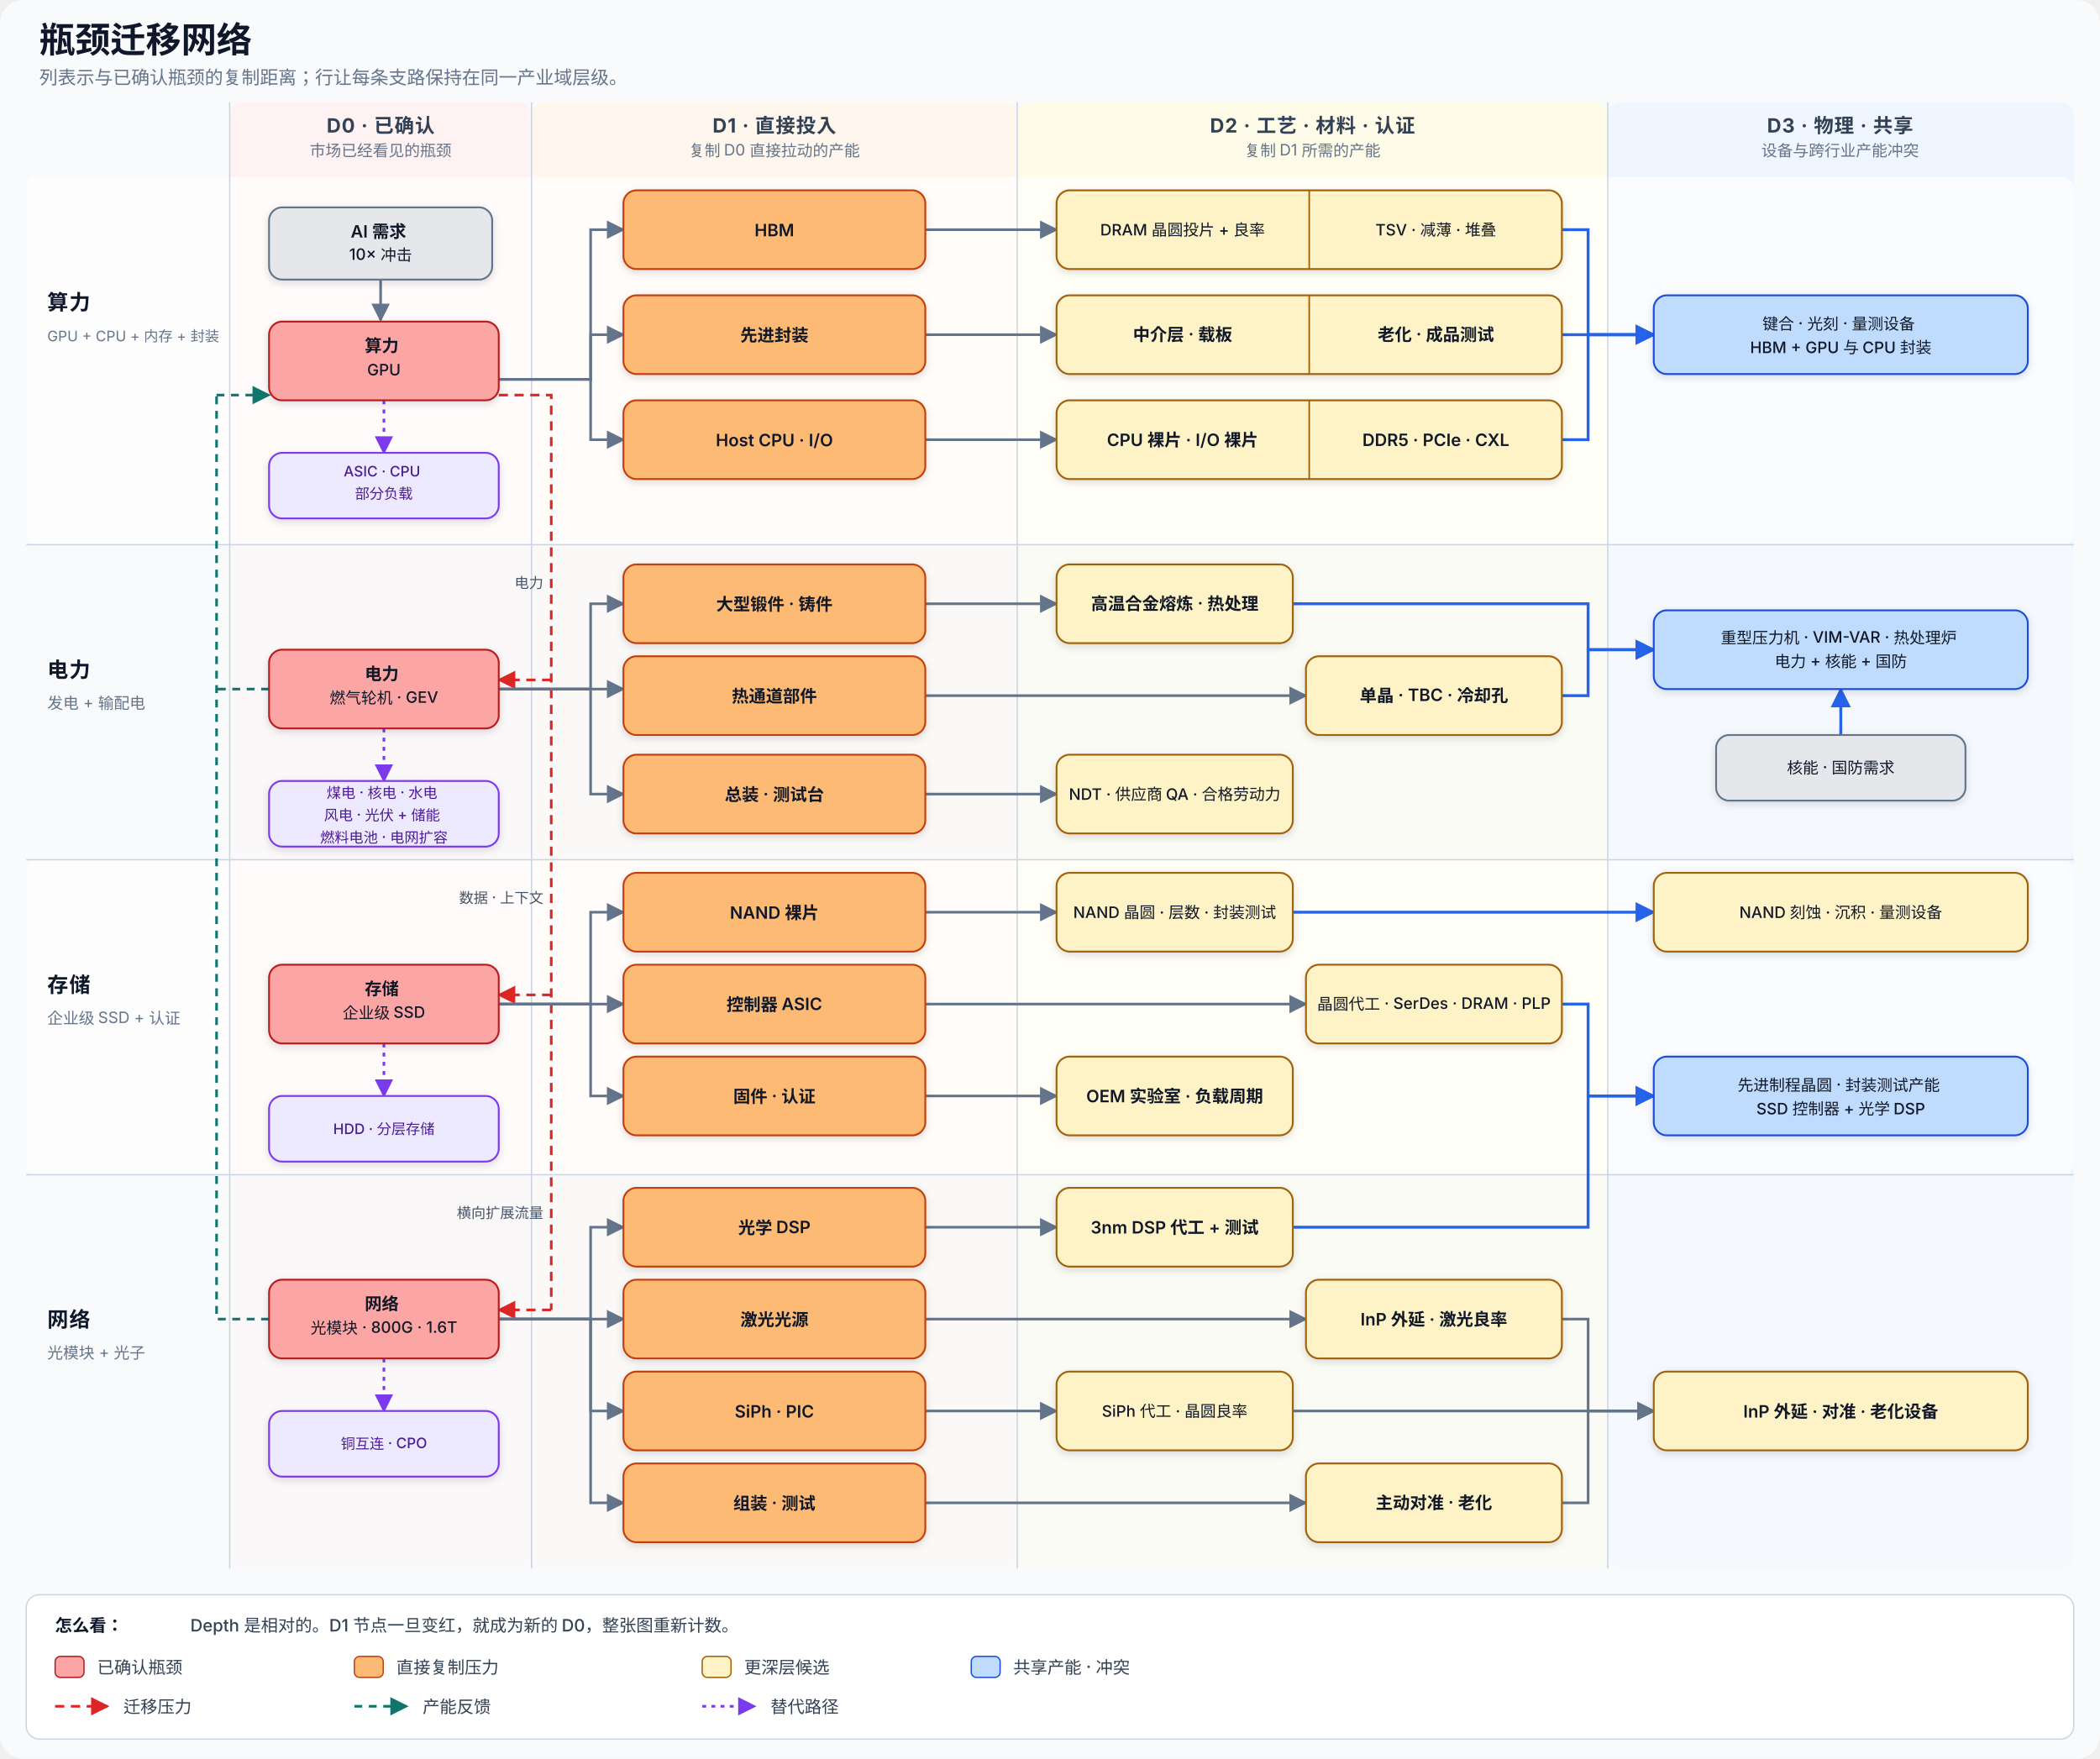
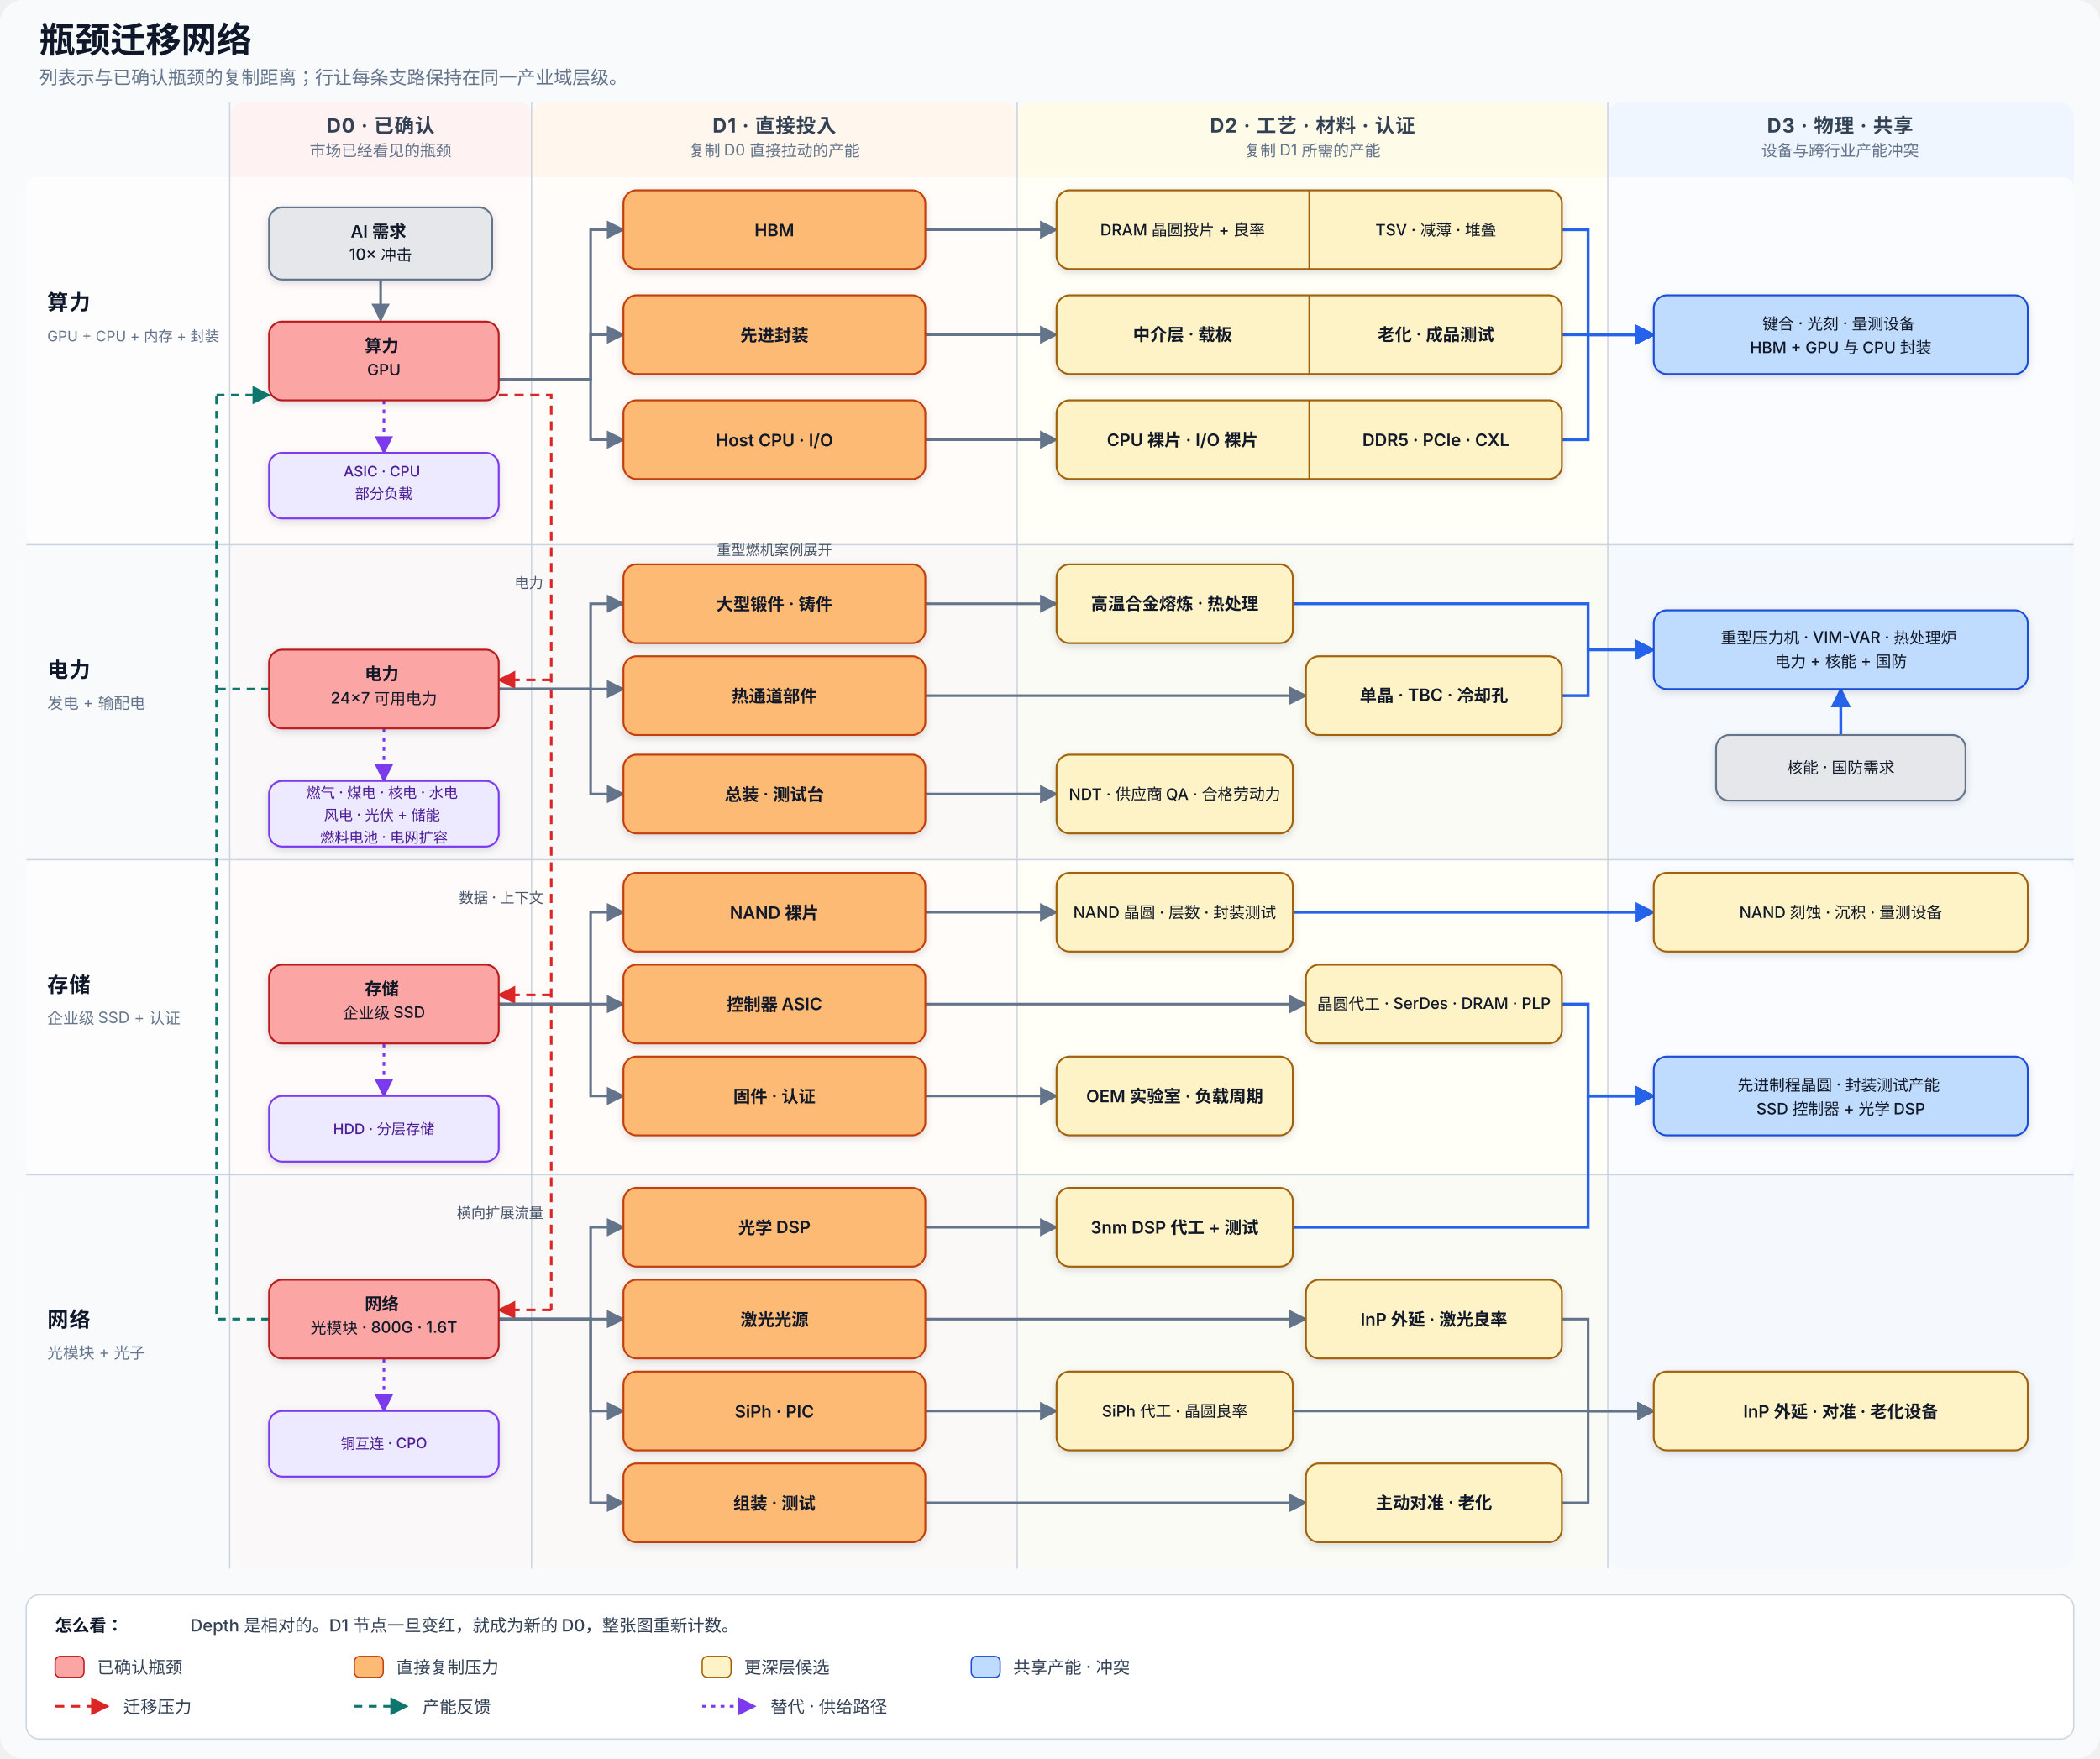
<svg xmlns="http://www.w3.org/2000/svg" width="1600" height="1340" viewBox="0 0 1600 1340" role="img" aria-labelledby="title desc">
  <defs>
    <filter id="shadow" x="-20%" y="-20%" width="140%" height="140%">
      <feDropShadow dx="0" dy="2" stdDeviation="3" flood-color="#0f172a" flood-opacity="0.14" />
    </filter>
    <marker id="arrow" viewBox="0 0 10 10" refX="9" refY="5" markerWidth="7" markerHeight="7" orient="auto-start-reverse">
      <path d="M 0 0 L 10 5 L 0 10 z" fill="#64748b" />
    </marker>
    <marker id="arrow-red" viewBox="0 0 10 10" refX="9" refY="5" markerWidth="7" markerHeight="7" orient="auto-start-reverse">
      <path d="M 0 0 L 10 5 L 0 10 z" fill="#dc2626" />
    </marker>
    <marker id="arrow-blue" viewBox="0 0 10 10" refX="9" refY="5" markerWidth="7" markerHeight="7" orient="auto-start-reverse">
      <path d="M 0 0 L 10 5 L 0 10 z" fill="#2563eb" />
    </marker>
    <marker id="arrow-teal" viewBox="0 0 10 10" refX="9" refY="5" markerWidth="7" markerHeight="7" orient="auto-start-reverse">
      <path d="M 0 0 L 10 5 L 0 10 z" fill="#0f766e" />
    </marker>
    <marker id="arrow-purple" viewBox="0 0 10 10" refX="9" refY="5" markerWidth="7" markerHeight="7" orient="auto-start-reverse">
      <path d="M 0 0 L 10 5 L 0 10 z" fill="#7c3aed" />
    </marker>
    <style>
      .canvas { fill: #f8fafc; }
      .grid { stroke: #cbd5e1; stroke-width: 1; }
      .lane-a { fill: #ffffff; }
      .lane-b { fill: #f8fafc; }
      .depth-0 { fill: #fef2f2; }
      .depth-1 { fill: #fff7ed; }
      .depth-2 { fill: #fefce8; }
      .depth-3 { fill: #eff6ff; }
      .title { font: 700 27px -apple-system, BlinkMacSystemFont, "Segoe UI", sans-serif; fill: #0f172a; }
      .subtitle { font: 400 14px -apple-system, BlinkMacSystemFont, "Segoe UI", sans-serif; fill: #64748b; }
      .depth-label { font: 700 15px -apple-system, BlinkMacSystemFont, "Segoe UI", sans-serif; fill: #334155; letter-spacing: 0.6px; }
      .depth-note { font: 400 12px -apple-system, BlinkMacSystemFont, "Segoe UI", sans-serif; fill: #64748b; }
      .lane-label { font: 700 16px -apple-system, BlinkMacSystemFont, "Segoe UI", sans-serif; fill: #0f172a; letter-spacing: 0.8px; }
      .lane-note { font: 400 12px -apple-system, BlinkMacSystemFont, "Segoe UI", sans-serif; fill: #64748b; }
      .lane-note-compact { font-size: 11px; }
      .node { stroke: #64748b; stroke-width: 1.4; rx: 10; filter: url(#shadow); }
      .confirmed { fill: #fca5a5; stroke: #b91c1c; }
      .direct { fill: #fdba74; stroke: #c2410c; }
      .candidate { fill: #fef3c7; stroke: #a16207; }
      .shared { fill: #bfdbfe; stroke: #1d4ed8; }
      .context { fill: #e5e7eb; stroke: #64748b; }
      .substitute { fill: #ede9fe; stroke: #7c3aed; }
      .node-text { font: 600 13px -apple-system, BlinkMacSystemFont, "Segoe UI", sans-serif; fill: #111827; text-anchor: middle; }
      .node-small { font: 500 12px -apple-system, BlinkMacSystemFont, "Segoe UI", sans-serif; fill: #111827; text-anchor: middle; }
      .substitute-text { font: 500 11px -apple-system, BlinkMacSystemFont, "Segoe UI", sans-serif; fill: #4c1d95; text-anchor: middle; }
      .node-center { dominant-baseline: middle; }
      .edge { fill: none; stroke: #64748b; stroke-width: 2; marker-end: url(#arrow); }
      .pressure { fill: none; stroke: #dc2626; stroke-width: 2; stroke-dasharray: 7 5; marker-end: url(#arrow-red); }
      .pressure-trunk { fill: none; stroke: #dc2626; stroke-width: 2; stroke-dasharray: 7 5; }
      .shared-edge { fill: none; stroke: #2563eb; stroke-width: 2.2; marker-end: url(#arrow-blue); }
      .feedback { fill: none; stroke: #0f766e; stroke-width: 2; stroke-dasharray: 6 5; marker-end: url(#arrow-teal); }
      .feedback-trunk { fill: none; stroke: #0f766e; stroke-width: 2; stroke-dasharray: 6 5; }
      .substitution { fill: none; stroke: #7c3aed; stroke-width: 2; stroke-dasharray: 3 4; marker-end: url(#arrow-purple); }
      .edge-label { font: 500 11px -apple-system, BlinkMacSystemFont, "Segoe UI", sans-serif; fill: #475569; }
      .legend { font: 500 13px -apple-system, BlinkMacSystemFont, "Segoe UI", sans-serif; fill: #334155; }
      .legend-strong { font: 700 13px -apple-system, BlinkMacSystemFont, "Segoe UI", sans-serif; fill: #0f172a; }
    </style>
  </defs>
  <rect class="canvas" width="1600" height="1340" rx="18" />
  <text class="title" x="30" y="40">瓶颈迁移网络</text>
  <text class="subtitle" x="30" y="64">列表示与已确认瓶颈的复制距离；行让每条支路保持在同一产业域层级。</text>
  <rect class="depth-0" x="175" y="78" width="230" height="1117" rx="10" />
  <rect class="depth-1" x="405" y="78" width="370" height="1117" rx="10" />
  <rect class="depth-2" x="775" y="78" width="450" height="1117" rx="10" />
  <rect class="depth-3" x="1225" y="78" width="355" height="1117" rx="10" />
  <text class="depth-label" x="290" y="101" text-anchor="middle">D0 · 已确认</text>
  <text class="depth-note" x="290" y="119" text-anchor="middle">市场已经看见的瓶颈</text>
  <text class="depth-label" x="590" y="101" text-anchor="middle">D1 · 直接投入</text>
  <text class="depth-note" x="590" y="119" text-anchor="middle">复制 D0 直接拉动的产能</text>
  <text class="depth-label" x="1000" y="101" text-anchor="middle">D2 · 工艺 · 材料 · 认证</text>
  <text class="depth-note" x="1000" y="119" text-anchor="middle">复制 D1 所需的产能</text>
  <text class="depth-label" x="1402" y="101" text-anchor="middle">D3 · 物理 · 共享</text>
  <text class="depth-note" x="1402" y="119" text-anchor="middle">设备与跨行业产能冲突</text>
  <rect class="lane-a" x="20" y="135" width="1560" height="280" rx="8" opacity="0.66" />
  <rect class="lane-b" x="20" y="415" width="1560" height="240" rx="8" opacity="0.66" />
  <rect class="lane-a" x="20" y="655" width="1560" height="240" rx="8" opacity="0.66" />
  <rect class="lane-b" x="20" y="895" width="1560" height="300" rx="8" opacity="0.66" />
  <line class="grid" x1="20" y1="415" x2="1580" y2="415" />
  <line class="grid" x1="20" y1="655" x2="1580" y2="655" />
  <line class="grid" x1="20" y1="895" x2="1580" y2="895" />
  <line class="grid" x1="175" y1="78" x2="175" y2="1195" />
  <line class="grid" x1="405" y1="78" x2="405" y2="1195" />
  <line class="grid" x1="775" y1="78" x2="775" y2="1195" />
  <line class="grid" x1="1225" y1="78" x2="1225" y2="1195" />
  <text class="lane-label" x="36" y="236">算力</text>
  <text class="lane-note lane-note-compact" x="36" y="260">GPU + CPU + 内存 + 封装</text>
  <text class="lane-label" x="36" y="516">电力</text>
  <text class="lane-note" x="36" y="540">发电 + 输配电</text>
  <text class="lane-label" x="36" y="756">存储</text>
  <text class="lane-note" x="36" y="780">企业级 SSD + 认证</text>
  <text class="lane-label" x="36" y="1011">网络</text>
  <text class="lane-note" x="36" y="1035">光模块 + 光子</text>
  <path class="edge" d="M290 213 V244" />
  <path class="pressure-trunk" d="M380 301 H420 V998" />
  <path class="pressure" d="M420 518 H380" />
  <path class="pressure" d="M420 758 H380" />
  <path class="pressure" d="M420 998 H380" />
  <text class="edge-label" x="414" y="448" text-anchor="end">电力</text>
  <text class="edge-label" x="414" y="688" text-anchor="end">数据 · 上下文</text>
  <text class="edge-label" x="414" y="928" text-anchor="end">横向扩展流量</text>
  <path class="feedback-trunk" d="M205 525 H165 M205 1005 H165 V301" />
  <path class="feedback" d="M165 301 H205" />
  <path class="substitution" d="M292.5 305 V345" />
  <path class="substitution" d="M292.5 555 V595" />
  <path class="substitution" d="M292.5 795 V835" />
  <path class="substitution" d="M292.5 1035 V1075" />
  <path class="edge" d="M380 289 H450 V175 H475" />
  <path class="edge" d="M380 289 H450 V255 H475" />
  <path class="edge" d="M380 289 H450 V335 H475" />
  <path class="edge" d="M705 175 H805" />
  <path class="edge" d="M705 255 H805" />
  <path class="edge" d="M705 335 H805" />
  <path class="shared-edge" d="M1190 175 H1210 V255 H1260" />
  <path class="shared-edge" d="M1190 255 H1260" />
  <path class="shared-edge" d="M1190 335 H1210 V255 H1260" />
  <g transform="translate(0 40)">
    <path class="edge" d="M380 485 H450 V420 H475" />
    <path class="edge" d="M380 485 H475" />
    <path class="edge" d="M380 485 H450 V565 H475" />
    <path class="edge" d="M705 420 H805" />
    <path class="edge" d="M705 490 H995" />
    <path class="edge" d="M705 565 H805" />
    <path class="shared-edge" d="M985 420 H1210 V455 H1260" />
    <path class="shared-edge" d="M1190 490 H1210 V455 H1260" />
    <path class="shared-edge" d="M1402.5 520 V485" />
  </g>
  <g transform="translate(0 40)">
    <path class="edge" d="M380 725 H450 V655 H475" />
    <path class="edge" d="M380 725 H475" />
    <path class="edge" d="M380 725 H450 V795 H475" />
    <path class="edge" d="M705 655 H805" />
    <path class="edge" d="M705 725 H995" />
    <path class="edge" d="M705 795 H805" />
    <path class="shared-edge" d="M985 655 H1260" />
    <path class="shared-edge" d="M1190 725 H1210 V795 H1260" />
  </g>
  <g transform="translate(0 40)">
    <path class="edge" d="M380 965 H450 V895 H475" />
    <path class="edge" d="M380 965 H475" />
    <path class="edge" d="M380 965 H450 V1035 H475" />
    <path class="edge" d="M380 965 H450 V1105 H475" />
    <path class="edge" d="M705 895 H805" />
    <path class="edge" d="M705 965 H995" />
    <path class="edge" d="M705 1035 H805" />
    <path class="edge" d="M705 1105 H995" />
    <path class="shared-edge" d="M985 895 H1210 V795 H1260" />
    <path class="edge" d="M1190 965 H1210 V1035 H1260" />
    <path class="edge" d="M985 1035 H1260" />
    <path class="edge" d="M1190 1105 H1210 V1035 H1260" />
  </g>
  <rect class="node context" x="205" y="158" width="170" height="55" />
  <text class="node-text" x="290" y="181">
    <tspan x="290">AI 需求</tspan>
    <tspan class="node-small" x="290" dy="17">10× 冲击</tspan>
  </text>
  <rect class="node confirmed" x="205" y="245" width="175" height="60" />
  <text class="node-text" x="292.5" y="268">
    <tspan x="292.5">算力</tspan>
    <tspan class="node-small" x="292.5" dy="18">GPU</tspan>
  </text>
  <rect class="node substitute" x="205" y="345" width="175" height="50" />
  <text class="substitute-text" x="292.5">
    <tspan x="292.5" y="363">ASIC · CPU</tspan>
    <tspan x="292.5" y="380">部分负载</tspan>
  </text>
  <g transform="translate(0 40)">
    <rect class="node confirmed" x="205" y="455" width="175" height="60" />
    <text class="node-text" x="292.5" y="478">
      <tspan x="292.5">电力</tspan>
-       <tspan class="node-small" x="292.5" dy="18">燃气轮机 · GEV</tspan>
+       <tspan class="node-small" x="292.5" dy="18">24×7 可用电力</tspan>
    </text>
    <rect class="node substitute" x="205" y="555" width="175" height="50" />
    <text class="substitute-text" x="292.5">
-       <tspan x="292.5" y="568">煤电 · 核电 · 水电</tspan>
+       <tspan x="292.5" y="568">燃气 · 煤电 · 核电 · 水电</tspan>
      <tspan x="292.5" y="585">风电 · 光伏 + 储能</tspan>
      <tspan x="292.5" y="602">燃料电池 · 电网扩容</tspan>
    </text>
    <rect class="node confirmed" x="205" y="695" width="175" height="60" />
    <text class="node-text" x="292.5" y="718">
      <tspan x="292.5">存储</tspan>
      <tspan class="node-small" x="292.5" dy="18">企业级 SSD</tspan>
    </text>
    <rect class="node substitute" x="205" y="795" width="175" height="50" />
    <text class="substitute-text node-center" x="292.5" y="820">HDD · 分层存储</text>
    <rect class="node confirmed" x="205" y="935" width="175" height="60" />
    <text class="node-text" x="292.5" y="958">
      <tspan x="292.5">网络</tspan>
      <tspan class="node-small" x="292.5" dy="18">光模块 · 800G · 1.6T</tspan>
    </text>
    <rect class="node substitute" x="205" y="1035" width="175" height="50" />
    <text class="substitute-text node-center" x="292.5" y="1060">铜互连 · CPO</text>
  </g>
  <rect class="node direct" x="475" y="145" width="230" height="60" />
  <text class="node-text" x="590" y="180">HBM</text>
  <rect class="node direct" x="475" y="225" width="230" height="60" />
  <text class="node-text" x="590" y="260">先进封装</text>
  <rect class="node direct" x="475" y="305" width="230" height="60" />
  <text class="node-text" x="590" y="340">Host CPU · I/O</text>
  <g transform="translate(0 40)">
+     <text class="edge-label" x="590" y="383" text-anchor="middle">重型燃机案例展开</text>
    <rect class="node direct" x="475" y="390" width="230" height="60" />
    <text class="node-text" x="590" y="425">大型锻件 · 铸件</text>
    <rect class="node direct" x="475" y="460" width="230" height="60" />
    <text class="node-text" x="590" y="495">热通道部件</text>
    <rect class="node direct" x="475" y="535" width="230" height="60" />
    <text class="node-text" x="590" y="570">总装 · 测试台</text>
    <rect class="node direct" x="475" y="625" width="230" height="60" />
    <text class="node-text" x="590" y="660">NAND 裸片</text>
    <rect class="node direct" x="475" y="695" width="230" height="60" />
    <text class="node-text" x="590" y="730">控制器 ASIC</text>
    <rect class="node direct" x="475" y="765" width="230" height="60" />
    <text class="node-text" x="590" y="800">固件 · 认证</text>
    <rect class="node direct" x="475" y="865" width="230" height="60" />
    <text class="node-text" x="590" y="900">光学 DSP</text>
    <rect class="node direct" x="475" y="935" width="230" height="60" />
    <text class="node-text" x="590" y="970">激光光源</text>
    <rect class="node direct" x="475" y="1005" width="230" height="60" />
    <text class="node-text" x="590" y="1040">SiPh · PIC</text>
    <rect class="node direct" x="475" y="1075" width="230" height="60" />
    <text class="node-text" x="590" y="1110">组装 · 测试</text>
  </g>
  <rect class="node candidate" x="805" y="145" width="385" height="60" />
  <line x1="997.5" y1="145" x2="997.5" y2="205" stroke="#a16207" stroke-width="1.2" />
  <text class="node-small node-center" x="901" y="175">DRAM 晶圆投片 + 良率</text>
  <text class="node-small node-center" x="1094" y="175">TSV · 减薄 · 堆叠</text>
  <rect class="node candidate" x="805" y="225" width="385" height="60" />
  <line x1="997.5" y1="225" x2="997.5" y2="285" stroke="#a16207" stroke-width="1.2" />
  <text class="node-text node-center" x="901" y="255">中介层 · 载板</text>
  <text class="node-text node-center" x="1094" y="255">老化 · 成品测试</text>
  <rect class="node candidate" x="805" y="305" width="385" height="60" />
  <line x1="997.5" y1="305" x2="997.5" y2="365" stroke="#a16207" stroke-width="1.2" />
  <text class="node-text node-center" x="901" y="335">CPU 裸片 · I/O 裸片</text>
  <text class="node-text node-center" x="1094" y="335">DDR5 · PCIe · CXL</text>
  <g transform="translate(0 40)">
    <rect class="node candidate" x="805" y="390" width="180" height="60" />
    <text class="node-text node-center" x="895" y="420">高温合金熔炼 · 热处理</text>
    <rect class="node candidate" x="995" y="460" width="195" height="60" />
    <text class="node-text node-center" x="1092.5" y="490">单晶 · TBC · 冷却孔</text>
    <rect class="node candidate" x="805" y="535" width="180" height="60" />
    <text class="node-small node-center" x="895" y="565">NDT · 供应商 QA · 合格劳动力</text>
    <rect class="node candidate" x="805" y="625" width="180" height="60" />
    <text class="node-small node-center" x="895" y="655">NAND 晶圆 · 层数 · 封装测试</text>
    <rect class="node candidate" x="995" y="695" width="195" height="60" />
    <text class="node-small node-center" x="1092.5" y="725">晶圆代工 · SerDes · DRAM · PLP</text>
    <rect class="node candidate" x="805" y="765" width="180" height="60" />
    <text class="node-text node-center" x="895" y="795">OEM 实验室 · 负载周期</text>
    <rect class="node candidate" x="805" y="865" width="180" height="60" />
    <text class="node-text node-center" x="895" y="895">3nm DSP 代工 + 测试</text>
    <rect class="node candidate" x="995" y="935" width="195" height="60" />
    <text class="node-text node-center" x="1092.5" y="965">InP 外延 · 激光良率</text>
    <rect class="node candidate" x="805" y="1005" width="180" height="60" />
    <text class="node-small node-center" x="895" y="1035">SiPh 代工 · 晶圆良率</text>
    <rect class="node candidate" x="995" y="1075" width="195" height="60" />
    <text class="node-text node-center" x="1092.5" y="1105">主动对准 · 老化</text>
  </g>
  <rect class="node shared" x="1260" y="225" width="285" height="60" />
  <text class="node-small" x="1402.5" y="251">
    <tspan x="1402.5">键合 · 光刻 · 量测设备</tspan>
    <tspan x="1402.5" dy="18">HBM + GPU 与 CPU 封装</tspan>
  </text>
  <g transform="translate(0 40)">
    <rect class="node shared" x="1260" y="425" width="285" height="60" />
    <text class="node-small node-center" x="1402.5">
      <tspan x="1402.5" y="446">重型压力机 · VIM-VAR · 热处理炉</tspan>
      <tspan x="1402.5" y="464">电力 + 核能 + 国防</tspan>
    </text>
    <rect class="node context" x="1307.5" y="520" width="190" height="50" />
    <text class="node-small node-center" x="1402.5" y="545">核能 · 国防需求</text>
    <rect class="node candidate" x="1260" y="625" width="285" height="60" />
    <text class="node-small node-center" x="1402.5" y="655">NAND 刻蚀 · 沉积 · 量测设备</text>
    <rect class="node shared" x="1260" y="765" width="285" height="60" />
    <text class="node-small" x="1402.5" y="791">
      <tspan x="1402.5">先进制程晶圆 · 封装测试产能</tspan>
      <tspan x="1402.5" dy="18">SSD 控制器 + 光学 DSP</tspan>
    </text>
    <rect class="node candidate" x="1260" y="1005" width="285" height="60" />
    <text class="node-text" x="1402.5" y="1040">InP 外延 · 对准 · 老化设备</text>
  </g>
  <g transform="translate(0 40)">
    <rect x="20" y="1175" width="1560" height="110" rx="10" fill="#ffffff" stroke="#cbd5e1" />
    <text class="legend-strong" x="42" y="1203">怎么看：</text>
    <text class="legend" x="145" y="1203">Depth 是相对的。D1 节点一旦变红，就成为新的 D0，整张图重新计数。</text>
    <rect x="42" y="1222" width="22" height="16" rx="4" class="confirmed" />
    <text class="legend" x="74" y="1235">已确认瓶颈</text>
    <rect x="270" y="1222" width="22" height="16" rx="4" class="direct" />
    <text class="legend" x="302" y="1235">直接复制压力</text>
    <rect x="535" y="1222" width="22" height="16" rx="4" class="candidate" />
    <text class="legend" x="567" y="1235">更深层候选</text>
    <rect x="740" y="1222" width="22" height="16" rx="4" class="shared" />
    <text class="legend" x="772" y="1235">共享产能 · 冲突</text>
    <line x1="42" y1="1260" x2="82" y2="1260" class="pressure" />
    <text class="legend" x="94" y="1265">迁移压力</text>
    <line x1="270" y1="1260" x2="310" y2="1260" class="feedback" />
    <text class="legend" x="322" y="1265">产能反馈</text>
    <line x1="535" y1="1260" x2="575" y2="1260" class="substitution" />
-     <text class="legend" x="587" y="1265">替代路径</text>
+     <text class="legend" x="587" y="1265">替代 · 供给路径</text>
  </g>
</svg>
